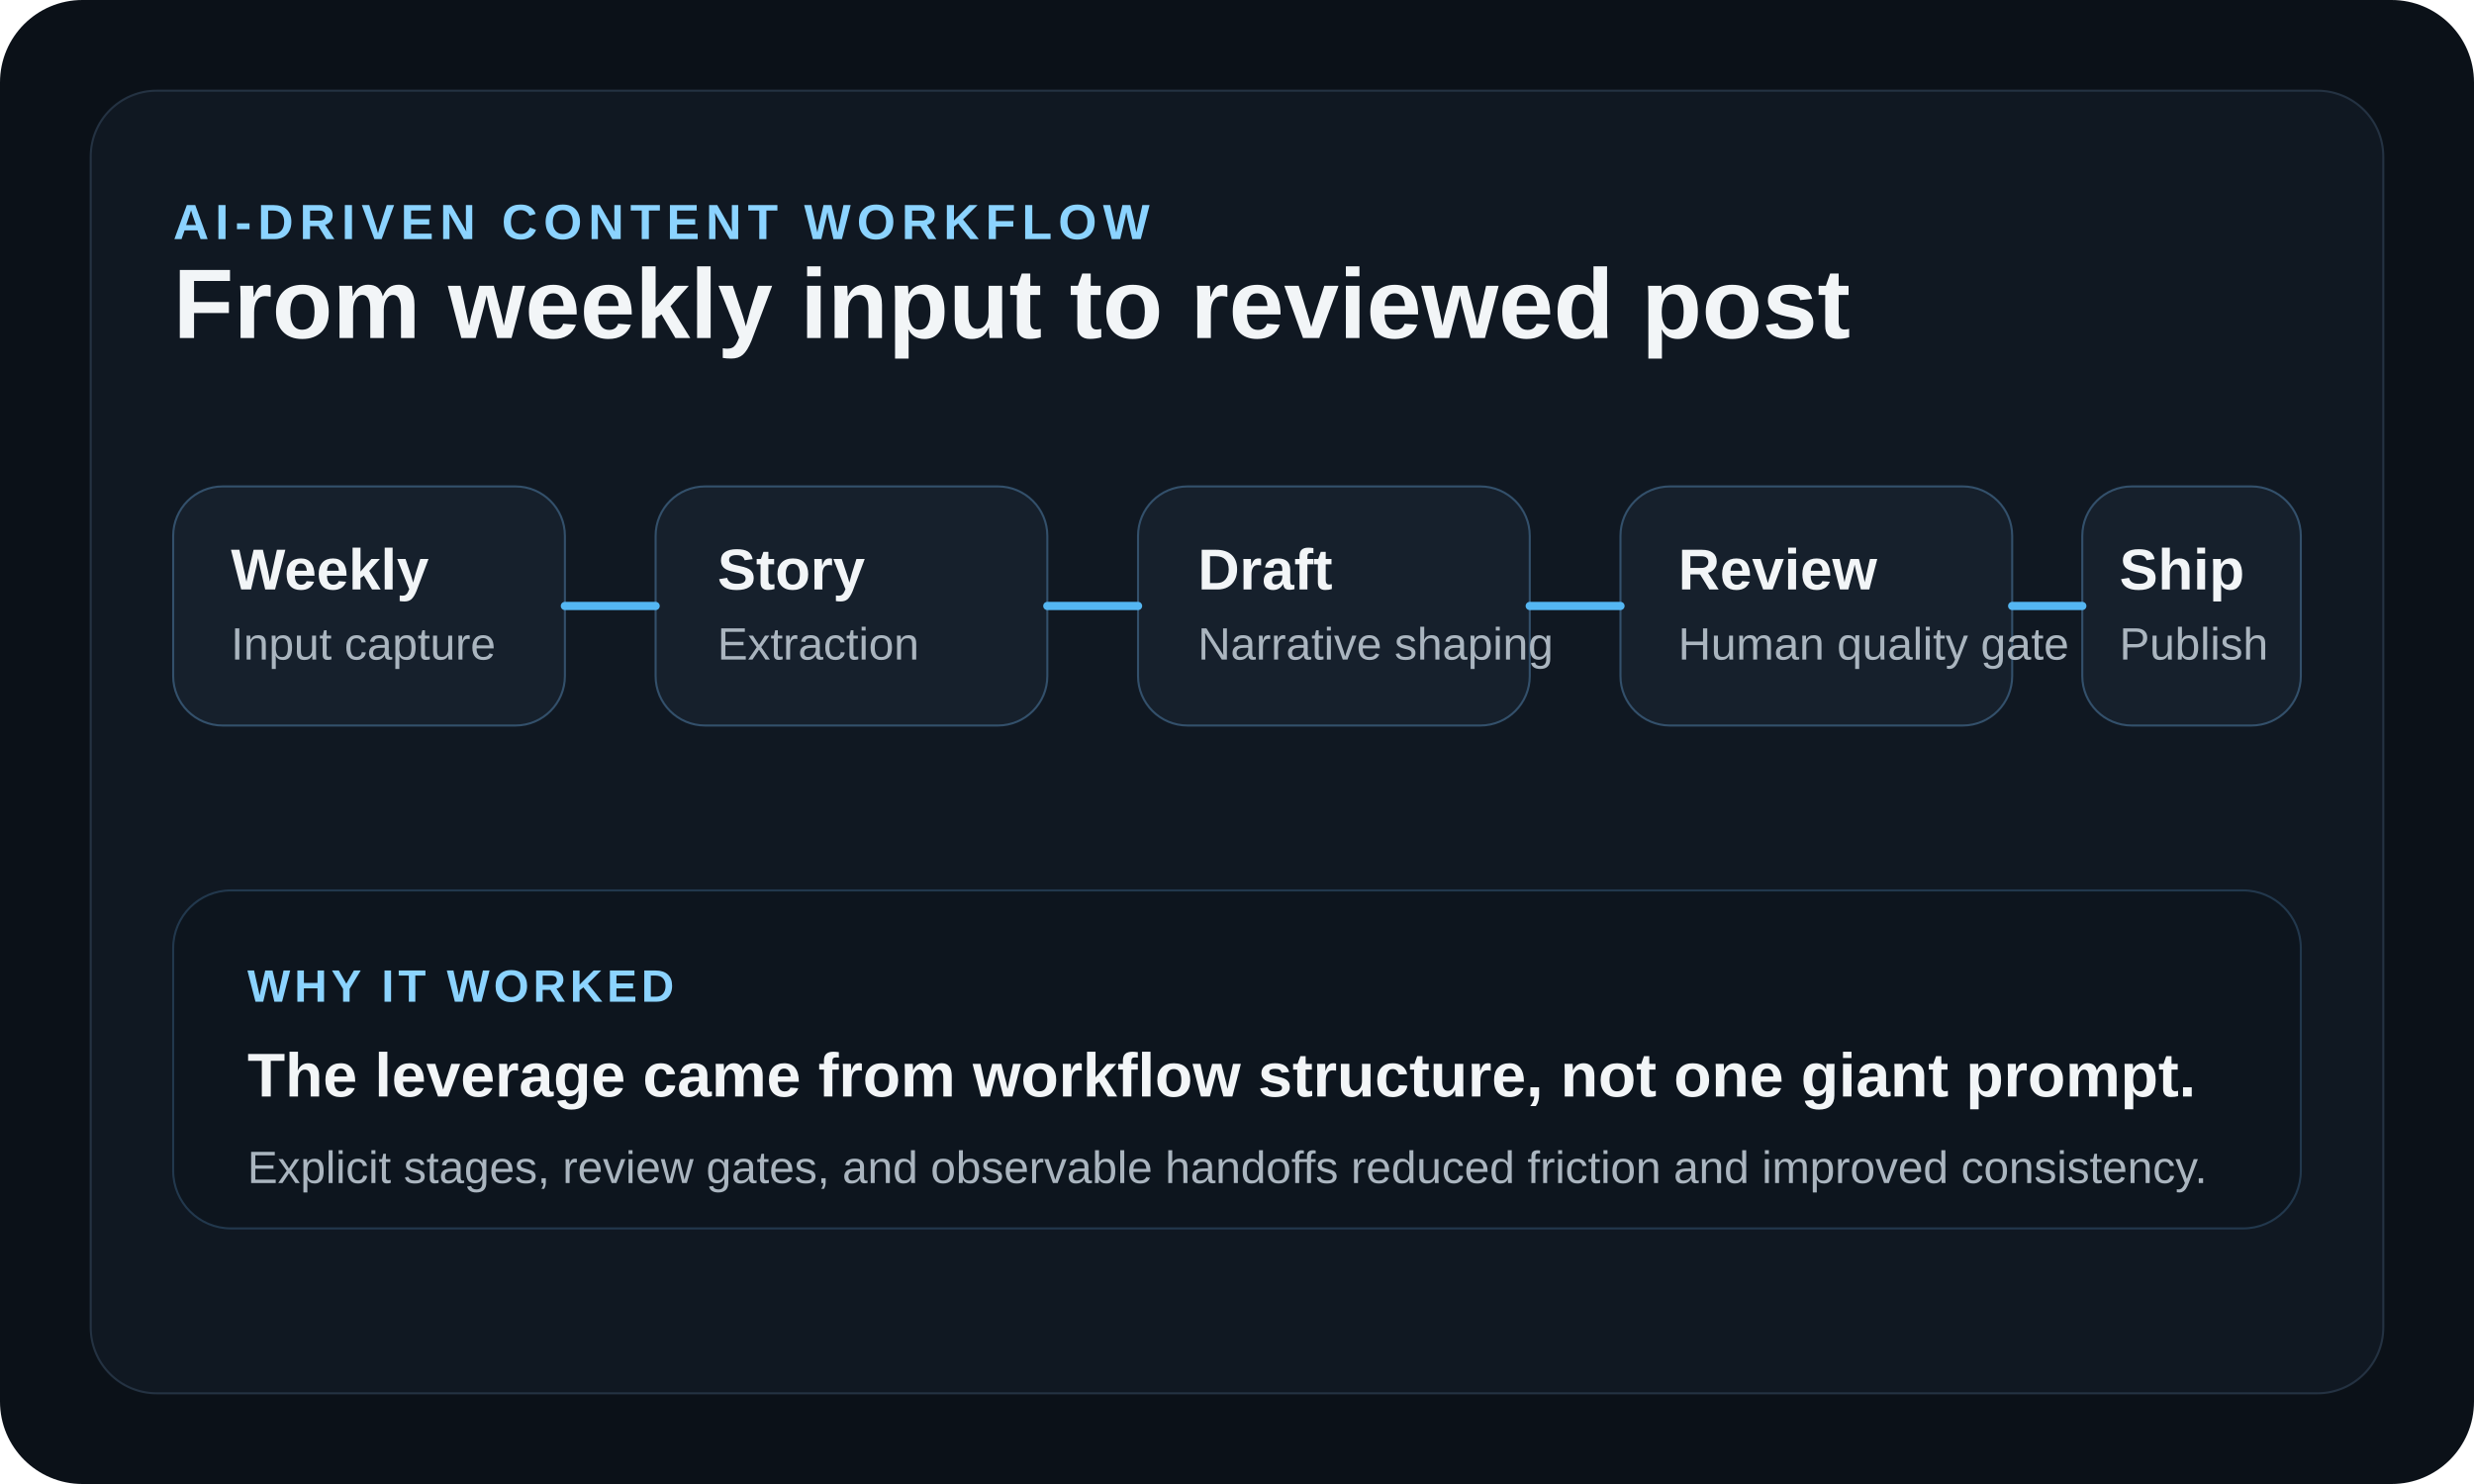
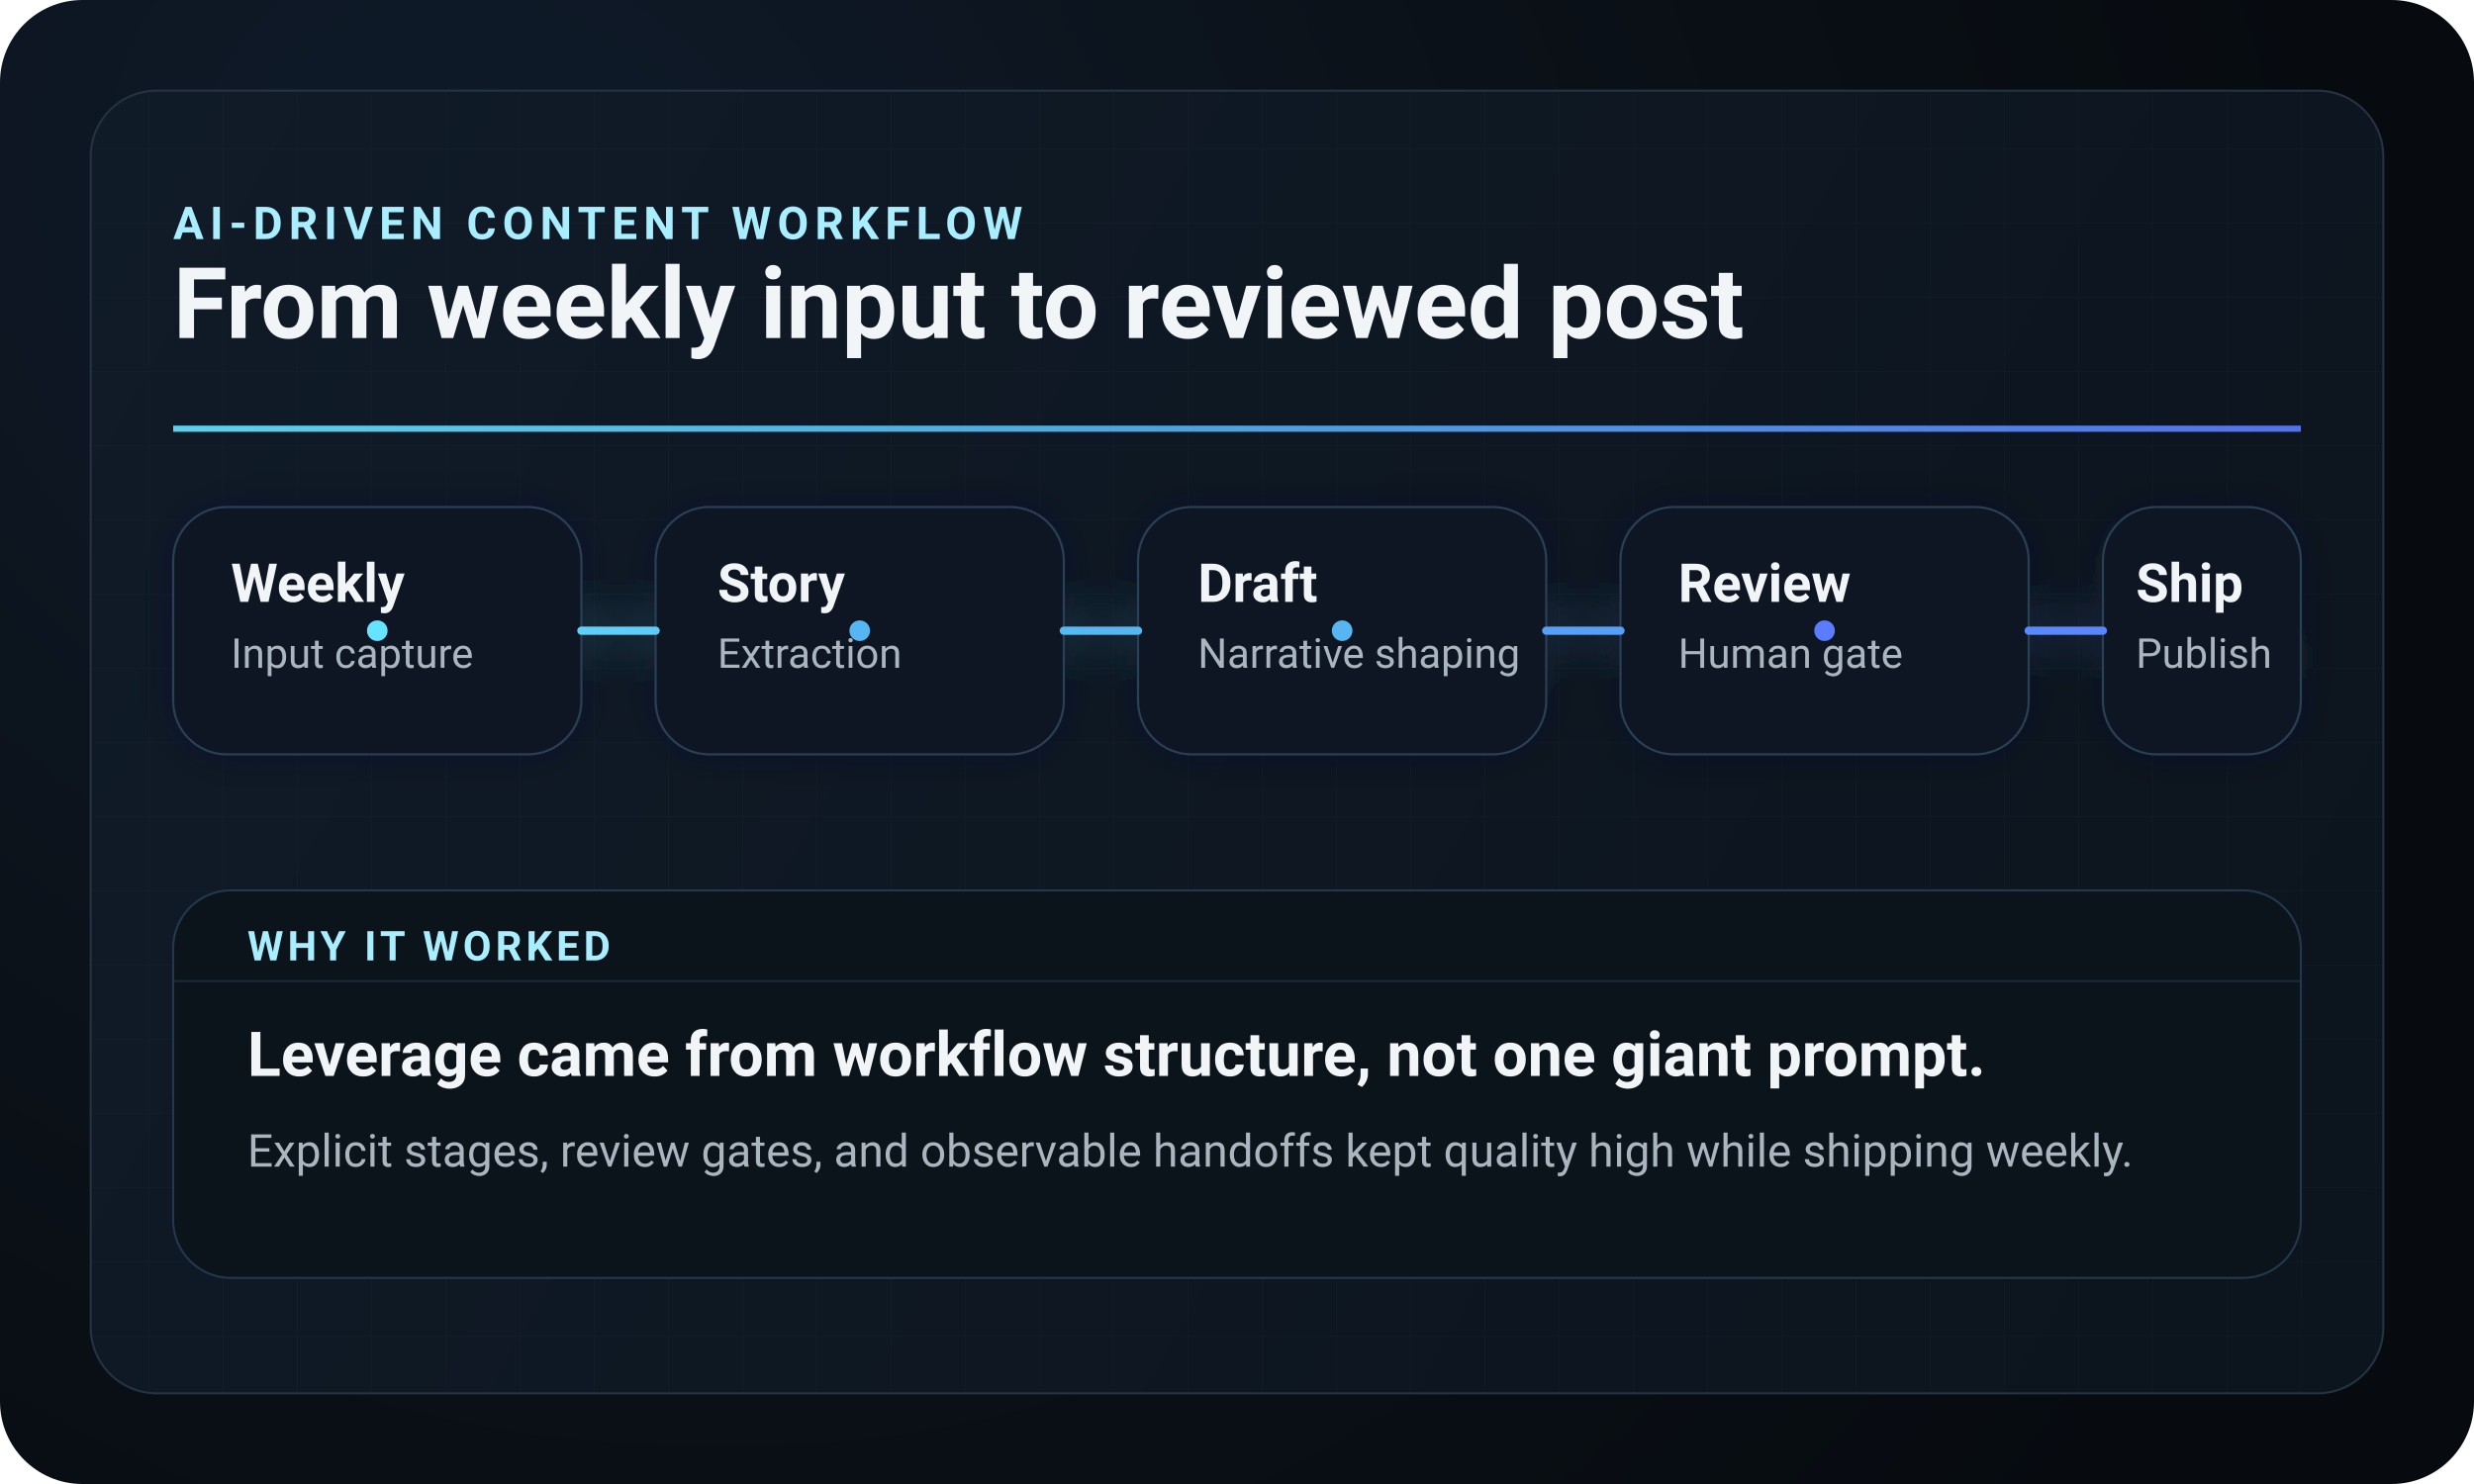
- <svg xmlns="http://www.w3.org/2000/svg" width="1200" height="720" viewBox="0 0 1200 720" fill="none">
-   <rect width="1200" height="720" rx="40" fill="#0B1118" />
-   <rect x="44" y="44" width="1112" height="632" rx="32" fill="#101822" stroke="#243242" />
-   <text x="84" y="116" fill="#8BD3FF" font-family="Arial, sans-serif" font-size="24" font-weight="700" letter-spacing="3">AI-DRIVEN CONTENT WORKFLOW</text>
-   <text x="84" y="164" fill="#F2F5F7" font-family="Arial, sans-serif" font-size="48" font-weight="700">From weekly input to reviewed post</text>
-   <rect x="84" y="236" width="190" height="116" rx="24" fill="#16202C" stroke="#33506B" />
-   <rect x="318" y="236" width="190" height="116" rx="24" fill="#16202C" stroke="#33506B" />
-   <rect x="552" y="236" width="190" height="116" rx="24" fill="#16202C" stroke="#33506B" />
-   <rect x="786" y="236" width="190" height="116" rx="24" fill="#16202C" stroke="#33506B" />
-   <rect x="1010" y="236" width="106" height="116" rx="24" fill="#16202C" stroke="#33506B" />
-   <text x="112" y="286" fill="#F2F5F7" font-family="Arial, sans-serif" font-size="28" font-weight="700">Weekly</text>
-   <text x="112" y="320" fill="#AAB5BF" font-family="Arial, sans-serif" font-size="22">Input capture</text>
-   <text x="348" y="286" fill="#F2F5F7" font-family="Arial, sans-serif" font-size="28" font-weight="700">Story</text>
-   <text x="348" y="320" fill="#AAB5BF" font-family="Arial, sans-serif" font-size="22">Extraction</text>
-   <text x="581" y="286" fill="#F2F5F7" font-family="Arial, sans-serif" font-size="28" font-weight="700">Draft</text>
-   <text x="581" y="320" fill="#AAB5BF" font-family="Arial, sans-serif" font-size="22">Narrative shaping</text>
-   <text x="814" y="286" fill="#F2F5F7" font-family="Arial, sans-serif" font-size="28" font-weight="700">Review</text>
-   <text x="814" y="320" fill="#AAB5BF" font-family="Arial, sans-serif" font-size="22">Human quality gate</text>
-   <text x="1028" y="286" fill="#F2F5F7" font-family="Arial, sans-serif" font-size="28" font-weight="700">Ship</text>
-   <text x="1028" y="320" fill="#AAB5BF" font-family="Arial, sans-serif" font-size="22">Publish</text>
-   <path d="M274 294H318" stroke="#54B6F2" stroke-width="4" stroke-linecap="round" />
-   <path d="M508 294H552" stroke="#54B6F2" stroke-width="4" stroke-linecap="round" />
-   <path d="M742 294H786" stroke="#54B6F2" stroke-width="4" stroke-linecap="round" />
-   <path d="M976 294H1010" stroke="#54B6F2" stroke-width="4" stroke-linecap="round" />
-   <rect x="84" y="432" width="1032" height="164" rx="28" fill="#0D151E" stroke="#22384D" />
-   <text x="120" y="486" fill="#8BD3FF" font-family="Arial, sans-serif" font-size="22" font-weight="700" letter-spacing="2">WHY IT WORKED</text>
-   <text x="120" y="532" fill="#F2F5F7" font-family="Arial, sans-serif" font-size="30" font-weight="700">The leverage came from workflow structure, not one giant prompt.</text>
-   <text x="120" y="574" fill="#AAB5BF" font-family="Arial, sans-serif" font-size="22">Explicit stages, review gates, and observable handoffs reduced friction and improved consistency.</text>
+ <svg xmlns="http://www.w3.org/2000/svg" width="1200" height="720" viewBox="0 0 1200 720" fill="none" role="img" aria-label="AI-driven LinkedIn content workflow cover visual">
+   <defs>
+     <radialGradient id="bgRadial" cx="0" cy="0" r="1" gradientUnits="userSpaceOnUse" gradientTransform="translate(240 120) rotate(38) scale(980 820)">
+       <stop stop-color="#0F1B2B" />
+       <stop offset="0.55" stop-color="#0B1118" />
+       <stop offset="1" stop-color="#070B10" />
+     </radialGradient>
+     <linearGradient id="panelGrad" x1="44" y1="44" x2="1156" y2="676" gradientUnits="userSpaceOnUse">
+       <stop stop-color="#101B28" />
+       <stop offset="1" stop-color="#0C141D" />
+     </linearGradient>
+     <linearGradient id="accent" x1="84" y1="210" x2="1116" y2="210" gradientUnits="userSpaceOnUse">
+       <stop stop-color="#66E3FF" />
+       <stop offset="0.45" stop-color="#54B6F2" />
+       <stop offset="1" stop-color="#5B7CFF" />
+     </linearGradient>
+     <pattern id="grid" width="36" height="36" patternUnits="userSpaceOnUse">
+       <path d="M36 0H0V36" fill="none" stroke="#2A3A4C" stroke-width="1" opacity="0.55" />
+     </pattern>
+     <filter id="softGlow" x="-20%" y="-20%" width="140%" height="140%">
+       <feGaussianBlur stdDeviation="10" result="blur" />
+       <feColorMatrix in="blur" type="matrix" values="1 0 0 0 0  0 1 0 0 0  0 0 1 0 0  0 0 0 0.35 0" result="glow" />
+       <feMerge>
+         <feMergeNode in="glow" />
+         <feMergeNode in="SourceGraphic" />
+       </feMerge>
+     </filter>
+   </defs>
+   <rect width="1200" height="720" rx="40" fill="url(#bgRadial)" />
+   <rect x="44" y="44" width="1112" height="632" rx="32" fill="url(#panelGrad)" stroke="#243242" />
+   <rect x="44" y="44" width="1112" height="632" rx="32" fill="url(#grid)" opacity="0.18" />
+   <path d="M84 208H1116" stroke="url(#accent)" stroke-width="3" opacity="0.9" />
+   <text x="84" y="116" fill="#A8EEFF" font-family="ui-sans-serif, system-ui, -apple-system, Segoe UI, Roboto, Arial" font-size="22" font-weight="700" letter-spacing="3">AI-DRIVEN CONTENT WORKFLOW</text>
+   <text x="84" y="164" fill="#F2F5F7" font-family="ui-sans-serif, system-ui, -apple-system, Segoe UI, Roboto, Arial" font-size="48" font-weight="750">From weekly input to reviewed post</text>
+   <g filter="url(#softGlow)">
+     <rect x="84" y="246" width="198" height="120" rx="26" fill="#0E1822" stroke="#2B4158" />
+     <rect x="318" y="246" width="198" height="120" rx="26" fill="#0E1822" stroke="#2B4158" />
+     <rect x="552" y="246" width="198" height="120" rx="26" fill="#0E1822" stroke="#2B4158" />
+     <rect x="786" y="246" width="198" height="120" rx="26" fill="#0E1822" stroke="#2B4158" />
+     <rect x="1020" y="246" width="96" height="120" rx="26" fill="#0E1822" stroke="#2B4158" />
+     <path d="M282 306H318" stroke="url(#accent)" stroke-width="4" stroke-linecap="round" />
+     <path d="M516 306H552" stroke="url(#accent)" stroke-width="4" stroke-linecap="round" />
+     <path d="M750 306H786" stroke="url(#accent)" stroke-width="4" stroke-linecap="round" />
+     <path d="M984 306H1020" stroke="url(#accent)" stroke-width="4" stroke-linecap="round" />
+     <circle cx="183" cy="306" r="5" fill="#66E3FF" />
+     <circle cx="417" cy="306" r="5" fill="#54B6F2" />
+     <circle cx="651" cy="306" r="5" fill="#54B6F2" />
+     <circle cx="885" cy="306" r="5" fill="#5B7CFF" />
+     <text x="112" y="292" fill="#F2F5F7" font-family="ui-sans-serif, system-ui, -apple-system, Segoe UI, Roboto, Arial" font-size="26" font-weight="750">Weekly</text>
+     <text x="112" y="324" fill="#AAB5BF" font-family="ui-sans-serif, system-ui, -apple-system, Segoe UI, Roboto, Arial" font-size="20">Input capture</text>
+     <text x="348" y="292" fill="#F2F5F7" font-family="ui-sans-serif, system-ui, -apple-system, Segoe UI, Roboto, Arial" font-size="26" font-weight="750">Story</text>
+     <text x="348" y="324" fill="#AAB5BF" font-family="ui-sans-serif, system-ui, -apple-system, Segoe UI, Roboto, Arial" font-size="20">Extraction</text>
+     <text x="581" y="292" fill="#F2F5F7" font-family="ui-sans-serif, system-ui, -apple-system, Segoe UI, Roboto, Arial" font-size="26" font-weight="750">Draft</text>
+     <text x="581" y="324" fill="#AAB5BF" font-family="ui-sans-serif, system-ui, -apple-system, Segoe UI, Roboto, Arial" font-size="20">Narrative shaping</text>
+     <text x="814" y="292" fill="#F2F5F7" font-family="ui-sans-serif, system-ui, -apple-system, Segoe UI, Roboto, Arial" font-size="26" font-weight="750">Review</text>
+     <text x="814" y="324" fill="#AAB5BF" font-family="ui-sans-serif, system-ui, -apple-system, Segoe UI, Roboto, Arial" font-size="20">Human gate</text>
+     <text x="1036" y="292" fill="#F2F5F7" font-family="ui-sans-serif, system-ui, -apple-system, Segoe UI, Roboto, Arial" font-size="26" font-weight="750">Ship</text>
+     <text x="1036" y="324" fill="#AAB5BF" font-family="ui-sans-serif, system-ui, -apple-system, Segoe UI, Roboto, Arial" font-size="20">Publish</text>
+   </g>
+   <rect x="84" y="432" width="1032" height="188" rx="28" fill="#0B131B" stroke="#22384D" />
+   <path d="M84 476H1116" stroke="#22384D" opacity="0.6" />
+   <text x="120" y="466" fill="#A8EEFF" font-family="ui-sans-serif, system-ui, -apple-system, Segoe UI, Roboto, Arial" font-size="20" font-weight="750" letter-spacing="2">WHY IT WORKED</text>
+   <text x="120" y="522" fill="#F2F5F7" font-family="ui-sans-serif, system-ui, -apple-system, Segoe UI, Roboto, Arial" font-size="30" font-weight="750">Leverage came from workflow structure, not one giant prompt.</text>
+   <text x="120" y="566" fill="#AAB5BF" font-family="ui-sans-serif, system-ui, -apple-system, Segoe UI, Roboto, Arial" font-size="22">Explicit stages, review gates, and observable handoffs kept quality high while shipping weekly.</text>
</svg>
